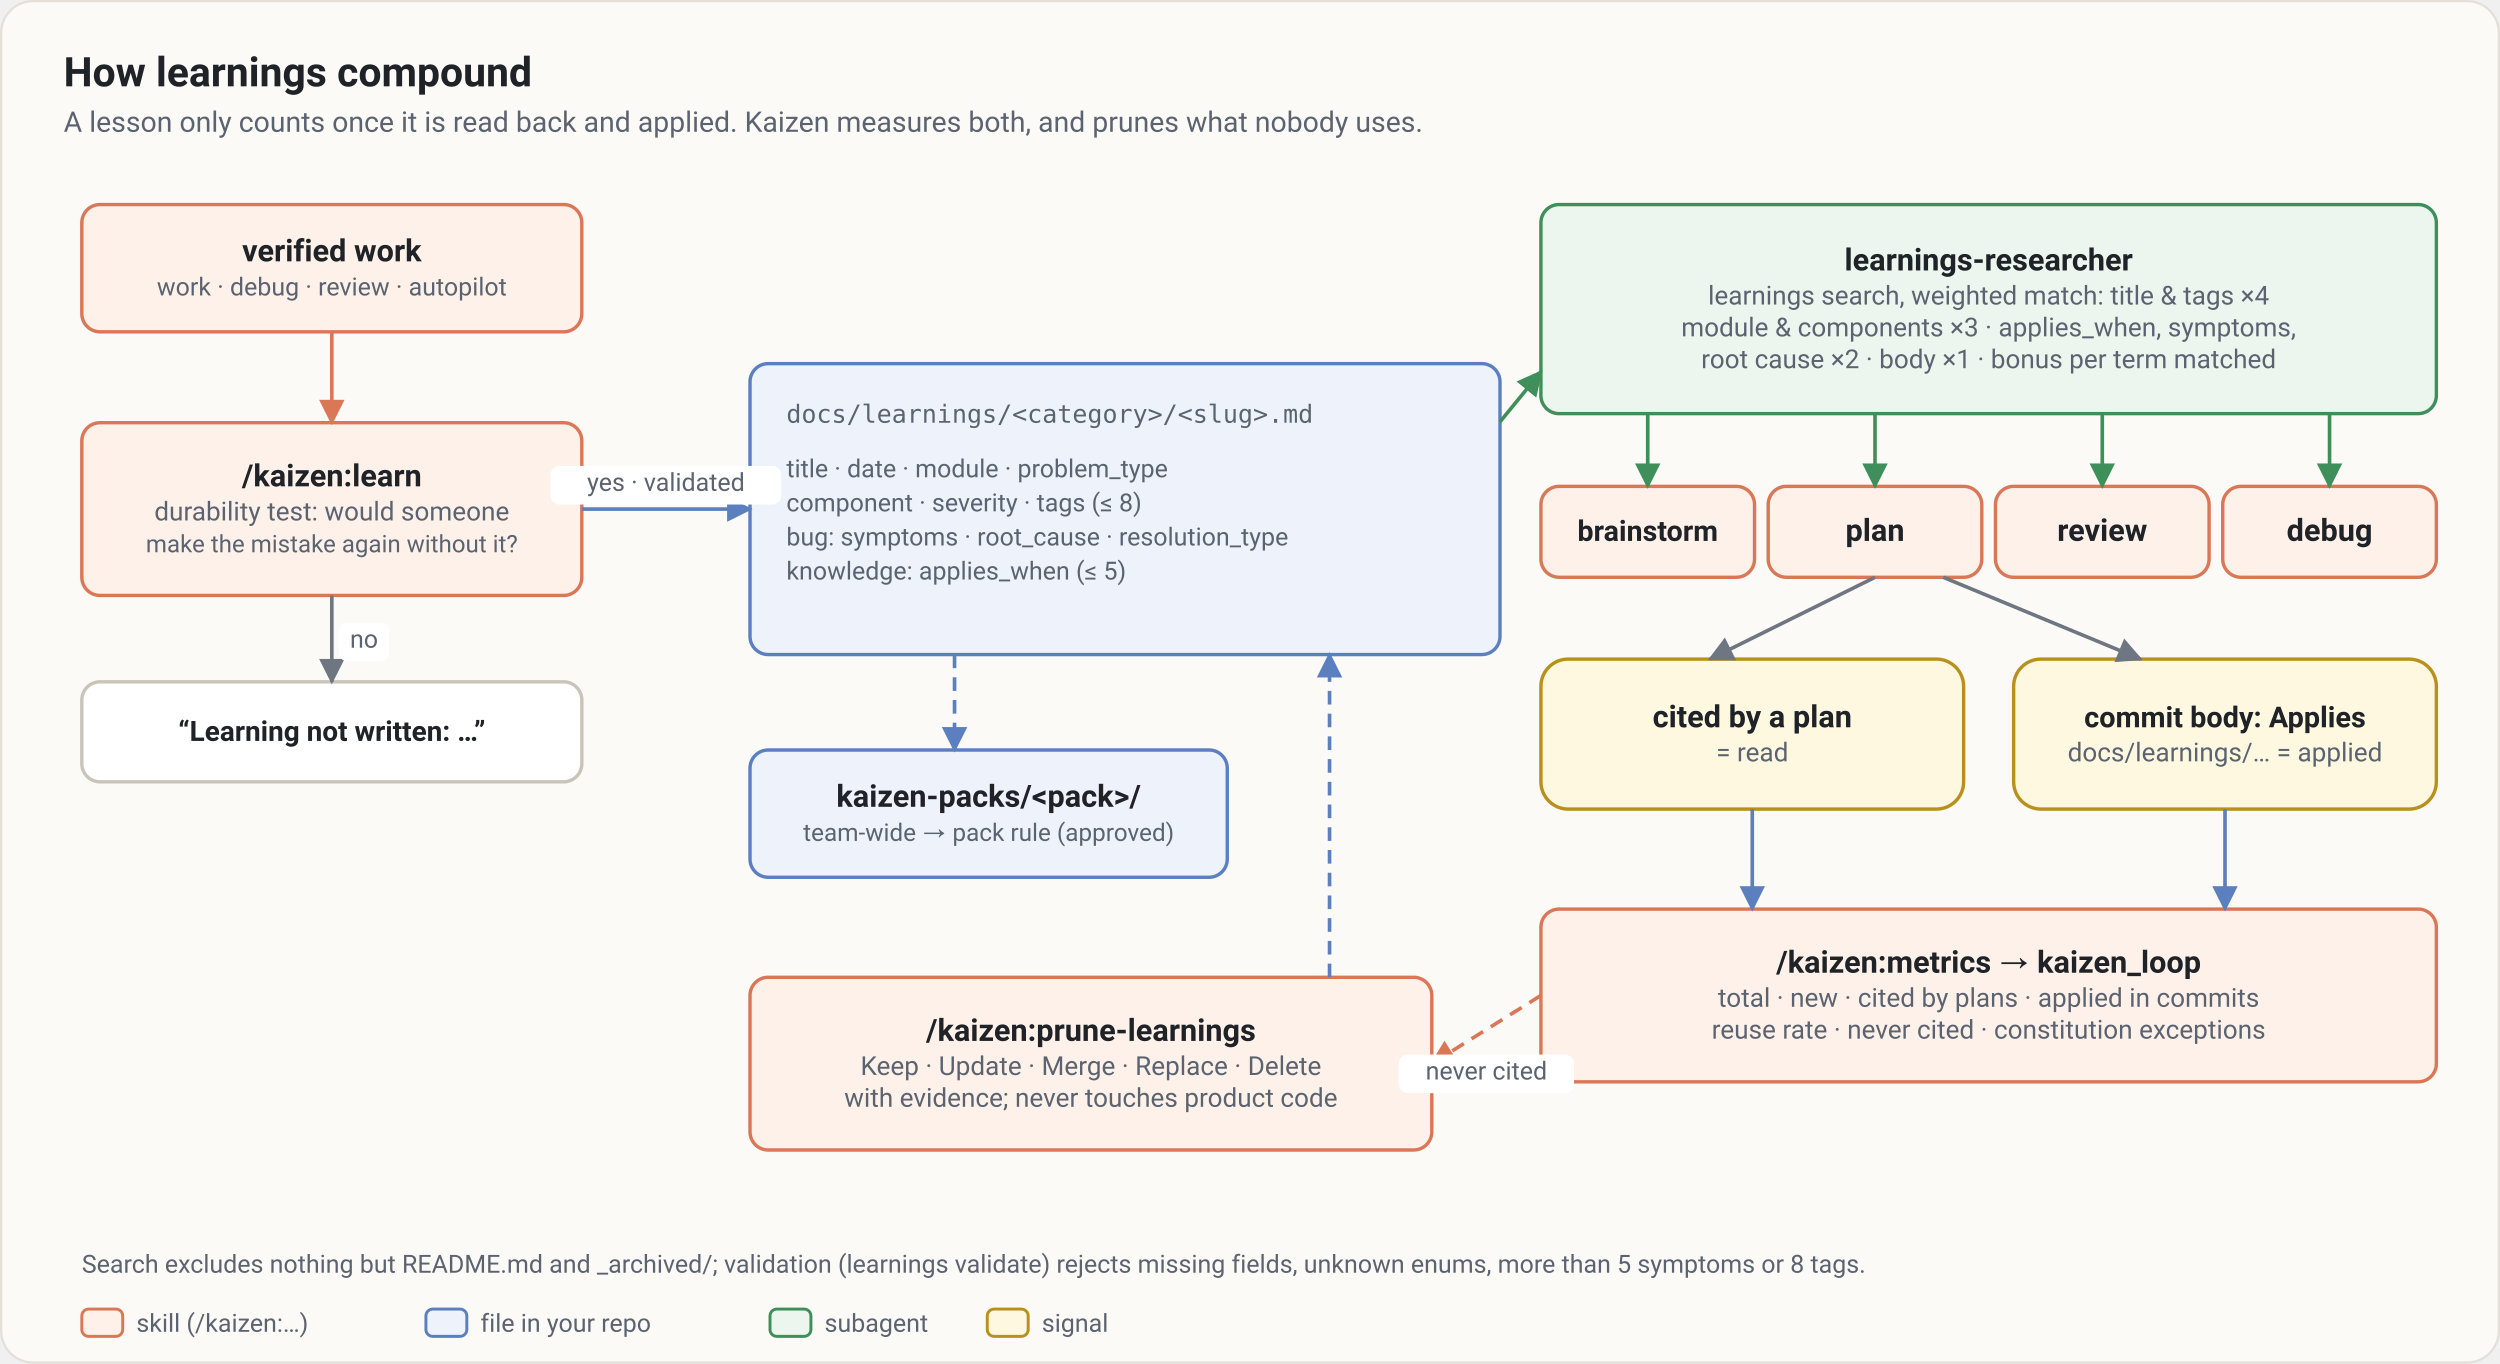
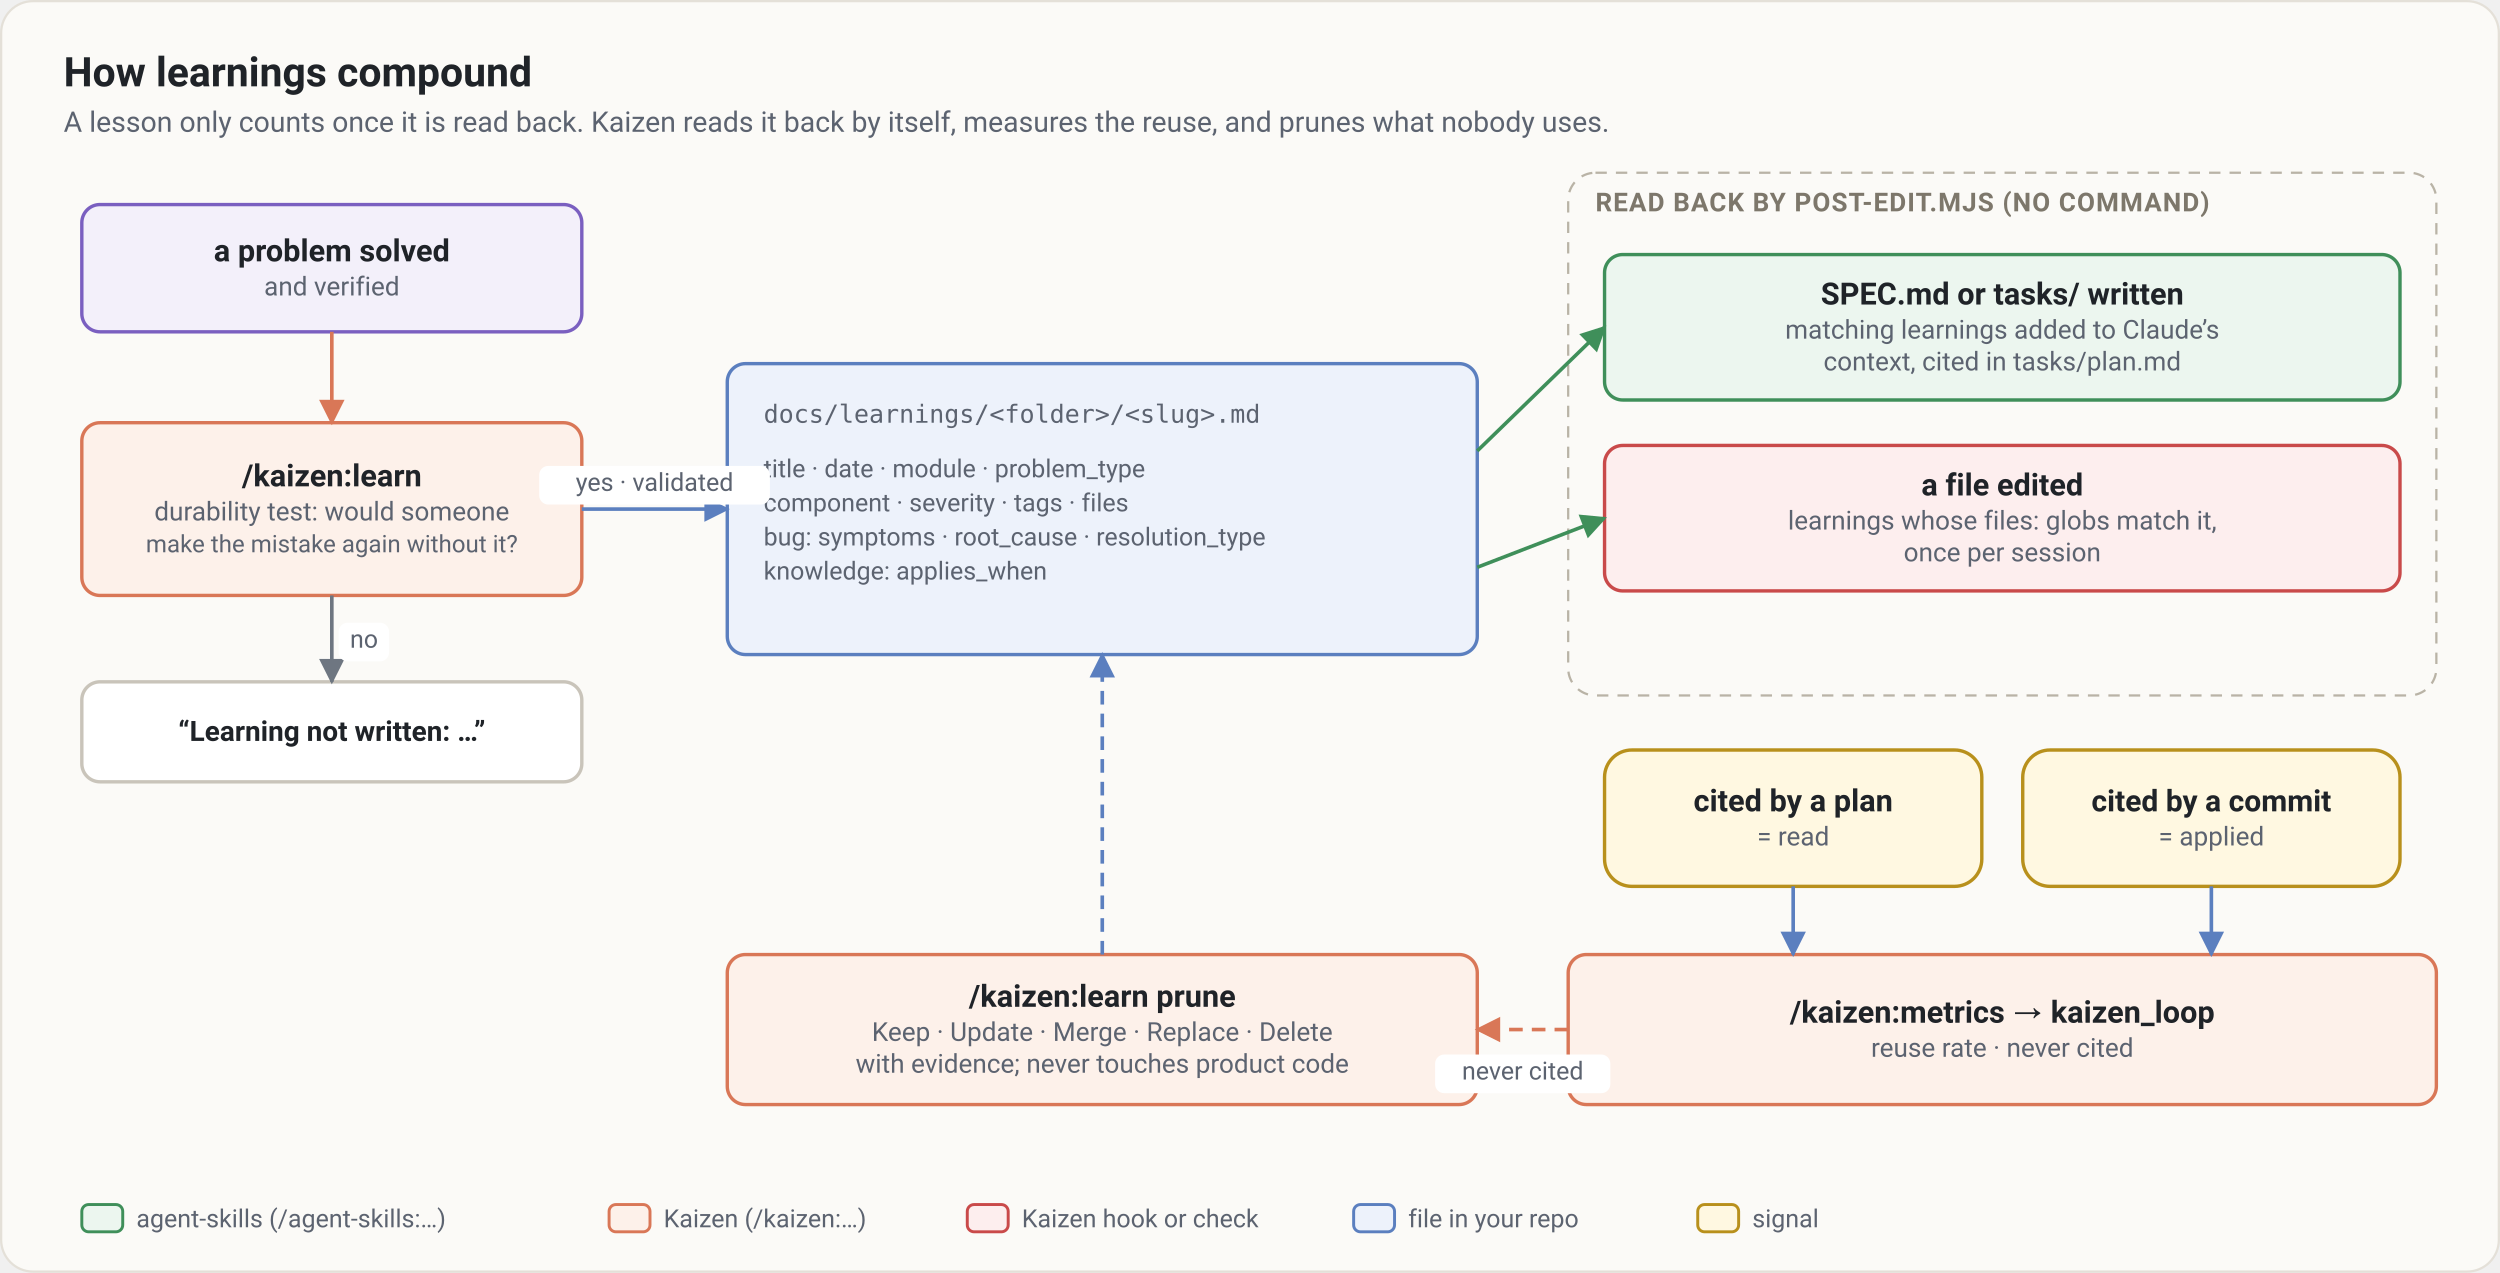
- <svg xmlns="http://www.w3.org/2000/svg" width="1100" height="600" viewBox="0 0 1100 600" role="img" aria-labelledby="t d">
+ <svg xmlns="http://www.w3.org/2000/svg" width="1100" height="560" viewBox="0 0 1100 560" role="img" aria-labelledby="t d">
  <style>
  .bg { fill: #fbfaf7; stroke: #e4e0d8; }
  text { font-family: ui-sans-serif, system-ui, -apple-system, "Segoe UI", Roboto, Helvetica, Arial, sans-serif; fill: #1f2328; }
  .title { font-size: 18px; font-weight: 700; }
  .desc { font-size: 12.5px; fill: #5c6370; }
  .label { font-size: 13.5px; font-weight: 600; }
  .t12 { font-size: 12px; }
  .sub { font-size: 11.5px; fill: #5c6370; }
  .small { font-size: 11px; fill: #5c6370; }
  .edge { font-size: 11px; fill: #5c6370; }
  .mono { font-family: ui-monospace, SFMono-Regular, Menlo, Consolas, monospace; }
  .skill { fill: #fdf1ea; stroke: #d97757; }
  .artifact { fill: #edf2fb; stroke: #5b7fbf; }
  .gate { fill: #fdeeee; stroke: #c94a4a; }
  .agent { fill: #ecf6ef; stroke: #3f8f5a; }
  .outside { fill: #f3f0fa; stroke: #7a5fc0; }
  .state { fill: #fff8e1; stroke: #b8901c; }
  .plain { fill: #ffffff; stroke: #c9c4ba; }
  .region { fill: none; stroke: #b9b3a6; stroke-dasharray: 5 4; }
  .regionlabel { font-size: 11.5px; font-weight: 600; fill: #7d776b; letter-spacing: .04em; }
  .band { fill: #fff4dd; stroke: #d6a645; }
  .line { fill: none; stroke: #6e7681; stroke-width: 1.6; }
  .line.accent { stroke: #d97757; }
  .line.bad { stroke: #c94a4a; }
  .line.ok { stroke: #3f8f5a; }
  .line.blue { stroke: #5b7fbf; }
  .dashed { stroke-dasharray: 6 4; }
  .head { fill: #6e7681; }
  .head.accent { fill: #d97757; }
  .head.bad { fill: #c94a4a; }
  .head.ok { fill: #3f8f5a; }
  .head.blue { fill: #5b7fbf; }
  .pill { fill: #ffffff; stroke: none; }
  @media (prefers-color-scheme: dark) {
    .bg { fill: #161b22; stroke: #30363d; }
    text { fill: #e6edf3; }
    .desc, .sub, .small, .edge { fill: #9aa4b0; }
    .skill { fill: #3a2419; stroke: #e08b6c; }
    .artifact { fill: #1b2638; stroke: #7c9fd8; }
    .gate { fill: #3a1d1f; stroke: #e06c6c; }
    .agent { fill: #18301f; stroke: #5fb07a; }
    .outside { fill: #271f3d; stroke: #a08ae0; }
    .state { fill: #33290f; stroke: #d6b043; }
    .plain { fill: #1f2630; stroke: #4a525d; }
    .region { stroke: #5a6270; }
    .regionlabel { fill: #a39d90; }
    .band { fill: #33290f; stroke: #c99a3b; }
    .line { stroke: #9aa4b0; }
    .line.accent { stroke: #e08b6c; }
    .line.bad { stroke: #e06c6c; }
    .line.ok { stroke: #5fb07a; }
    .line.blue { stroke: #7c9fd8; }
    .head { fill: #9aa4b0; }
    .head.accent { fill: #e08b6c; }
    .head.bad { fill: #e06c6c; }
    .head.ok { fill: #5fb07a; }
    .head.blue { fill: #7c9fd8; }
    .pill { fill: #161b22; }
  }
</style>
  <defs>
    <marker id="h-default" viewBox="0 0 10 10" refX="9" refY="5" markerWidth="7" markerHeight="7" orient="auto-start-reverse">
      <path class="head" d="M0,0 L10,5 L0,10 z" />
    </marker>
    <marker id="s-default" viewBox="0 0 10 10" refX="9" refY="5" markerWidth="7" markerHeight="7" orient="auto-start-reverse">
      <path class="head" d="M0,0 L10,5 L0,10 z" />
    </marker>
    <marker id="h-accent" viewBox="0 0 10 10" refX="9" refY="5" markerWidth="7" markerHeight="7" orient="auto-start-reverse">
      <path class="head accent" d="M0,0 L10,5 L0,10 z" />
    </marker>
    <marker id="s-accent" viewBox="0 0 10 10" refX="9" refY="5" markerWidth="7" markerHeight="7" orient="auto-start-reverse">
      <path class="head accent" d="M0,0 L10,5 L0,10 z" />
    </marker>
    <marker id="h-bad" viewBox="0 0 10 10" refX="9" refY="5" markerWidth="7" markerHeight="7" orient="auto-start-reverse">
      <path class="head bad" d="M0,0 L10,5 L0,10 z" />
    </marker>
    <marker id="s-bad" viewBox="0 0 10 10" refX="9" refY="5" markerWidth="7" markerHeight="7" orient="auto-start-reverse">
      <path class="head bad" d="M0,0 L10,5 L0,10 z" />
    </marker>
    <marker id="h-ok" viewBox="0 0 10 10" refX="9" refY="5" markerWidth="7" markerHeight="7" orient="auto-start-reverse">
      <path class="head ok" d="M0,0 L10,5 L0,10 z" />
    </marker>
    <marker id="s-ok" viewBox="0 0 10 10" refX="9" refY="5" markerWidth="7" markerHeight="7" orient="auto-start-reverse">
      <path class="head ok" d="M0,0 L10,5 L0,10 z" />
    </marker>
    <marker id="h-blue" viewBox="0 0 10 10" refX="9" refY="5" markerWidth="7" markerHeight="7" orient="auto-start-reverse">
      <path class="head blue" d="M0,0 L10,5 L0,10 z" />
    </marker>
    <marker id="s-blue" viewBox="0 0 10 10" refX="9" refY="5" markerWidth="7" markerHeight="7" orient="auto-start-reverse">
      <path class="head blue" d="M0,0 L10,5 L0,10 z" />
    </marker>
  </defs>
-   <rect class="bg" x="0.5" y="0.5" width="1099" height="599" rx="14" />
+   <rect class="bg" x="0.5" y="0.5" width="1099" height="559" rx="14" />
  <text class="title" x="28" y="38">How learnings compound</text>
-   <text class="desc" x="28" y="58">A lesson only counts once it is read back and applied. Kaizen measures both, and prunes what nobody uses.</text>
-   <rect class="skill" x="36" y="90" width="220" height="56" rx="8" stroke-width="1.5" />
-   <text class="label" x="146" y="115" text-anchor="middle">verified work</text>
-   <text class="sub" x="146" y="130" text-anchor="middle" style="font-size:11px">work · debug · review · autopilot</text>
+   <text class="desc" x="28" y="58">A lesson only counts once it is read back. Kaizen reads it back by itself, measures the reuse, and prunes what nobody uses.</text>
+   <rect class="outside" x="36" y="90" width="220" height="56" rx="8" stroke-width="1.5" />
+   <text class="label" x="146" y="115" text-anchor="middle">a problem solved</text>
+   <text class="sub" x="146" y="130" text-anchor="middle">and verified</text>
  <rect class="skill" x="36" y="186" width="220" height="76" rx="8" stroke-width="1.5" />
  <text class="label" x="146" y="214" text-anchor="middle">/kaizen:learn</text>
  <text class="sub" x="146" y="229" text-anchor="middle">durability test: would someone</text>
  <text class="sub" x="146" y="243" text-anchor="middle" style="font-size:10.6px">make the mistake again without it?</text>
  <rect class="plain" x="36" y="300" width="220" height="44" rx="8" stroke-width="1.5" />
  <text class="label" x="146" y="326" text-anchor="middle" style="font-size:12.3px">“Learning not written: …”</text>
  <path class="line accent" d="M146,146 L146,186" marker-end="url(#h-accent)" />
  <path class="line" d="M146,262 L146,300" marker-end="url(#h-default)" />
  <rect class="pill" x="149" y="274" width="22.2" height="17" rx="4" />
  <text class="edge" x="154" y="285" text-anchor="start">no</text>
-   <rect class="artifact" x="330" y="160" width="330" height="128" rx="8" stroke-width="1.5" />
-   <text class="label" x="342" y="228" text-anchor="start" />
-   <text class="small mono" x="346" y="186" text-anchor="start">docs/learnings/&lt;category&gt;/&lt;slug&gt;.md</text>
-   <text class="small" x="346" y="210" text-anchor="start">title · date · module · problem_type</text>
-   <text class="small" x="346" y="225" text-anchor="start">component · severity · tags (≤ 8)</text>
-   <text class="small" x="346" y="240" text-anchor="start">bug: symptoms · root_cause · resolution_type</text>
-   <text class="small" x="346" y="255" text-anchor="start">knowledge: applies_when (≤ 5)</text>
-   <path class="line blue" d="M256,224 L330,224" marker-end="url(#h-blue)" />
-   <rect class="pill" x="242.25" y="205" width="101.5" height="17" rx="4" />
-   <text class="edge" x="293" y="216" text-anchor="middle">yes · validated</text>
-   <rect class="artifact" x="330" y="330" width="210" height="56" rx="8" stroke-width="1.5" />
-   <text class="label" x="435" y="355" text-anchor="middle">kaizen-packs/&lt;pack&gt;/</text>
-   <text class="sub" x="435" y="370" text-anchor="middle" style="font-size:10.7px">team-wide → pack rule (approved)</text>
-   <path class="line blue dashed" d="M420,288 L420,330" marker-end="url(#h-blue)" />
-   <rect class="agent" x="678" y="90" width="394" height="92" rx="8" stroke-width="1.5" />
-   <text class="label" x="875" y="119" text-anchor="middle">learnings-researcher</text>
-   <text class="sub" x="875" y="134" text-anchor="middle">learnings search, weighted match: title &amp; tags ×4</text>
-   <text class="sub" x="875" y="148" text-anchor="middle">module &amp; components ×3 · applies_when, symptoms,</text>
-   <text class="sub" x="875" y="162" text-anchor="middle">root cause ×2 · body ×1 · bonus per term matched</text>
-   <path class="line ok" d="M660,185.6 L678,163.6" marker-end="url(#h-ok)" />
-   <rect class="skill" x="678" y="214" width="94" height="40" rx="8" stroke-width="1.5" />
-   <text class="label" x="725" y="238" text-anchor="middle" style="font-size:12.6px">brainstorm</text>
-   <rect class="skill" x="778" y="214" width="94" height="40" rx="8" stroke-width="1.5" />
-   <text class="label" x="825" y="238" text-anchor="middle">plan</text>
-   <rect class="skill" x="878" y="214" width="94" height="40" rx="8" stroke-width="1.5" />
-   <text class="label" x="925" y="238" text-anchor="middle">review</text>
-   <rect class="skill" x="978" y="214" width="94" height="40" rx="8" stroke-width="1.5" />
-   <text class="label" x="1025" y="238" text-anchor="middle">debug</text>
-   <path class="line ok" d="M725,182 L725,214" marker-end="url(#h-ok)" />
-   <path class="line ok" d="M825,182 L825,214" marker-end="url(#h-ok)" />
-   <path class="line ok" d="M925,182 L925,214" marker-end="url(#h-ok)" />
-   <path class="line ok" d="M1025,182 L1025,214" marker-end="url(#h-ok)" />
-   <rect class="state" x="678" y="290" width="186" height="66" rx="12" stroke-width="1.5" />
-   <text class="label" x="771" y="320" text-anchor="middle">cited by a plan</text>
-   <text class="sub" x="771" y="335" text-anchor="middle">= read</text>
-   <rect class="state" x="886" y="290" width="186" height="66" rx="12" stroke-width="1.5" />
-   <text class="label" x="979" y="320" text-anchor="middle" style="font-size:12.7px">commit body: Applies</text>
-   <text class="sub" x="979" y="335" text-anchor="middle">docs/learnings/… = applied</text>
-   <path class="line" d="M825,254 L752.4,290" marker-end="url(#h-default)" />
-   <path class="line" d="M855,254 L941.8,290" marker-end="url(#h-default)" />
-   <rect class="skill" x="678" y="400" width="394" height="76" rx="8" stroke-width="1.5" />
-   <text class="label" x="875" y="428" text-anchor="middle">/kaizen:metrics → kaizen_loop</text>
-   <text class="sub" x="875" y="443" text-anchor="middle">total · new · cited by plans · applied in commits</text>
-   <text class="sub" x="875" y="457" text-anchor="middle">reuse rate · never cited · constitution exceptions</text>
-   <path class="line blue" d="M771,356 L771,400" marker-end="url(#h-blue)" />
-   <path class="line blue" d="M979,356 L979,400" marker-end="url(#h-blue)" />
-   <rect class="skill" x="330" y="430" width="300" height="76" rx="8" stroke-width="1.5" />
-   <text class="label" x="480" y="458" text-anchor="middle">/kaizen:prune-learnings</text>
-   <text class="sub" x="480" y="473" text-anchor="middle">Keep · Update · Merge · Replace · Delete</text>
-   <text class="sub" x="480" y="487" text-anchor="middle">with evidence; never touches product code</text>
-   <path class="line accent dashed" d="M678,438 L630,468" marker-end="url(#h-accent)" />
-   <rect class="pill" x="615.45" y="464" width="77.1" height="17" rx="4" />
-   <text class="edge" x="654" y="475" text-anchor="middle">never cited</text>
-   <path class="line blue dashed" d="M585,430 L585,288" marker-end="url(#h-blue)" />
-   <text class="small" x="36" y="560" text-anchor="start">Search excludes nothing but README.md and _archived/; validation (learnings validate) rejects missing fields, unknown enums, more than 5 symptoms or 8 tags.</text>
-   <rect class="skill" x="36" y="576" width="18" height="12" rx="3" stroke-width="1.3" />
-   <text class="small" x="60" y="586">skill (/kaizen:…)</text>
-   <rect class="artifact" x="187.4" y="576" width="18" height="12" rx="3" stroke-width="1.3" />
-   <text class="small" x="211.4" y="586">file in your repo</text>
-   <rect class="agent" x="338.8" y="576" width="18" height="12" rx="3" stroke-width="1.3" />
-   <text class="small" x="362.8" y="586">subagent</text>
-   <rect class="state" x="434.4" y="576" width="18" height="12" rx="3" stroke-width="1.3" />
-   <text class="small" x="458.4" y="586">signal</text>
+   <rect class="artifact" x="320" y="160" width="330" height="128" rx="8" stroke-width="1.5" />
+   <text class="label" x="332" y="228" text-anchor="start" />
+   <text class="small mono" x="336" y="186" text-anchor="start">docs/learnings/&lt;folder&gt;/&lt;slug&gt;.md</text>
+   <text class="small" x="336" y="210" text-anchor="start">title · date · module · problem_type</text>
+   <text class="small" x="336" y="225" text-anchor="start">component · severity · tags · files</text>
+   <text class="small" x="336" y="240" text-anchor="start">bug: symptoms · root_cause · resolution_type</text>
+   <text class="small" x="336" y="255" text-anchor="start">knowledge: applies_when</text>
+   <path class="line blue" d="M256,224 L320,224" marker-end="url(#h-blue)" />
+   <rect class="pill" x="237.25" y="205" width="101.5" height="17" rx="4" />
+   <text class="edge" x="288" y="216" text-anchor="middle">yes · validated</text>
+   <rect class="region" x="690" y="76" width="382" height="230" rx="12" />
+   <text class="regionlabel" x="702" y="93">READ BACK BY POST-EDIT.MJS (NO COMMAND)</text>
+   <rect class="agent" x="706" y="112" width="350" height="64" rx="8" stroke-width="1.5" />
+   <text class="label" x="881" y="134" text-anchor="middle">SPEC.md or tasks/ written</text>
+   <text class="sub" x="881" y="149" text-anchor="middle">matching learnings added to Claude’s</text>
+   <text class="sub" x="881" y="163" text-anchor="middle">context, cited in tasks/plan.md</text>
+   <rect class="gate" x="706" y="196" width="350" height="64" rx="8" stroke-width="1.5" />
+   <text class="label" x="881" y="218" text-anchor="middle">a file edited</text>
+   <text class="sub" x="881" y="233" text-anchor="middle">learnings whose files: globs match it,</text>
+   <text class="sub" x="881" y="247" text-anchor="middle">once per session</text>
+   <path class="line ok" d="M650,198.4 L706,144" marker-end="url(#h-ok)" />
+   <path class="line ok" d="M650,249.6 L706,228" marker-end="url(#h-ok)" />
+   <rect class="state" x="706" y="330" width="166" height="60" rx="12" stroke-width="1.5" />
+   <text class="label" x="789" y="357" text-anchor="middle">cited by a plan</text>
+   <text class="sub" x="789" y="372" text-anchor="middle">= read</text>
+   <rect class="state" x="890" y="330" width="166" height="60" rx="12" stroke-width="1.5" />
+   <text class="label" x="973" y="357" text-anchor="middle" style="font-size:13.2px">cited by a commit</text>
+   <text class="sub" x="973" y="372" text-anchor="middle">= applied</text>
+   <rect class="skill" x="690" y="420" width="382" height="66" rx="8" stroke-width="1.5" />
+   <text class="label" x="881" y="450" text-anchor="middle">/kaizen:metrics → kaizen_loop</text>
+   <text class="sub" x="881" y="465" text-anchor="middle">reuse rate · never cited</text>
+   <path class="line blue" d="M789,390 L789,420" marker-end="url(#h-blue)" />
+   <path class="line blue" d="M973,390 L973,420" marker-end="url(#h-blue)" />
+   <rect class="skill" x="320" y="420" width="330" height="66" rx="8" stroke-width="1.5" />
+   <text class="label" x="485" y="443" text-anchor="middle">/kaizen:learn prune</text>
+   <text class="sub" x="485" y="458" text-anchor="middle">Keep · Update · Merge · Replace · Delete</text>
+   <text class="sub" x="485" y="472" text-anchor="middle">with evidence; never touches product code</text>
+   <path class="line accent dashed" d="M690,453 L650,453" marker-end="url(#h-accent)" />
+   <rect class="pill" x="631.45" y="464" width="77.1" height="17" rx="4" />
+   <text class="edge" x="670" y="475" text-anchor="middle">never cited</text>
+   <path class="line blue dashed" d="M485,420 L485,288" marker-end="url(#h-blue)" />
+   <rect class="agent" x="36" y="530" width="18" height="12" rx="3" stroke-width="1.3" />
+   <text class="small" x="60" y="540">agent-skills (/agent-skills:…)</text>
+   <rect class="skill" x="268" y="530" width="18" height="12" rx="3" stroke-width="1.3" />
+   <text class="small" x="292" y="540">Kaizen (/kaizen:…)</text>
+   <rect class="gate" x="425.6" y="530" width="18" height="12" rx="3" stroke-width="1.3" />
+   <text class="small" x="449.6" y="540">Kaizen hook or check</text>
+   <rect class="artifact" x="595.6" y="530" width="18" height="12" rx="3" stroke-width="1.3" />
+   <text class="small" x="619.6" y="540">file in your repo</text>
+   <rect class="state" x="747" y="530" width="18" height="12" rx="3" stroke-width="1.3" />
+   <text class="small" x="771" y="540">signal</text>
</svg>
